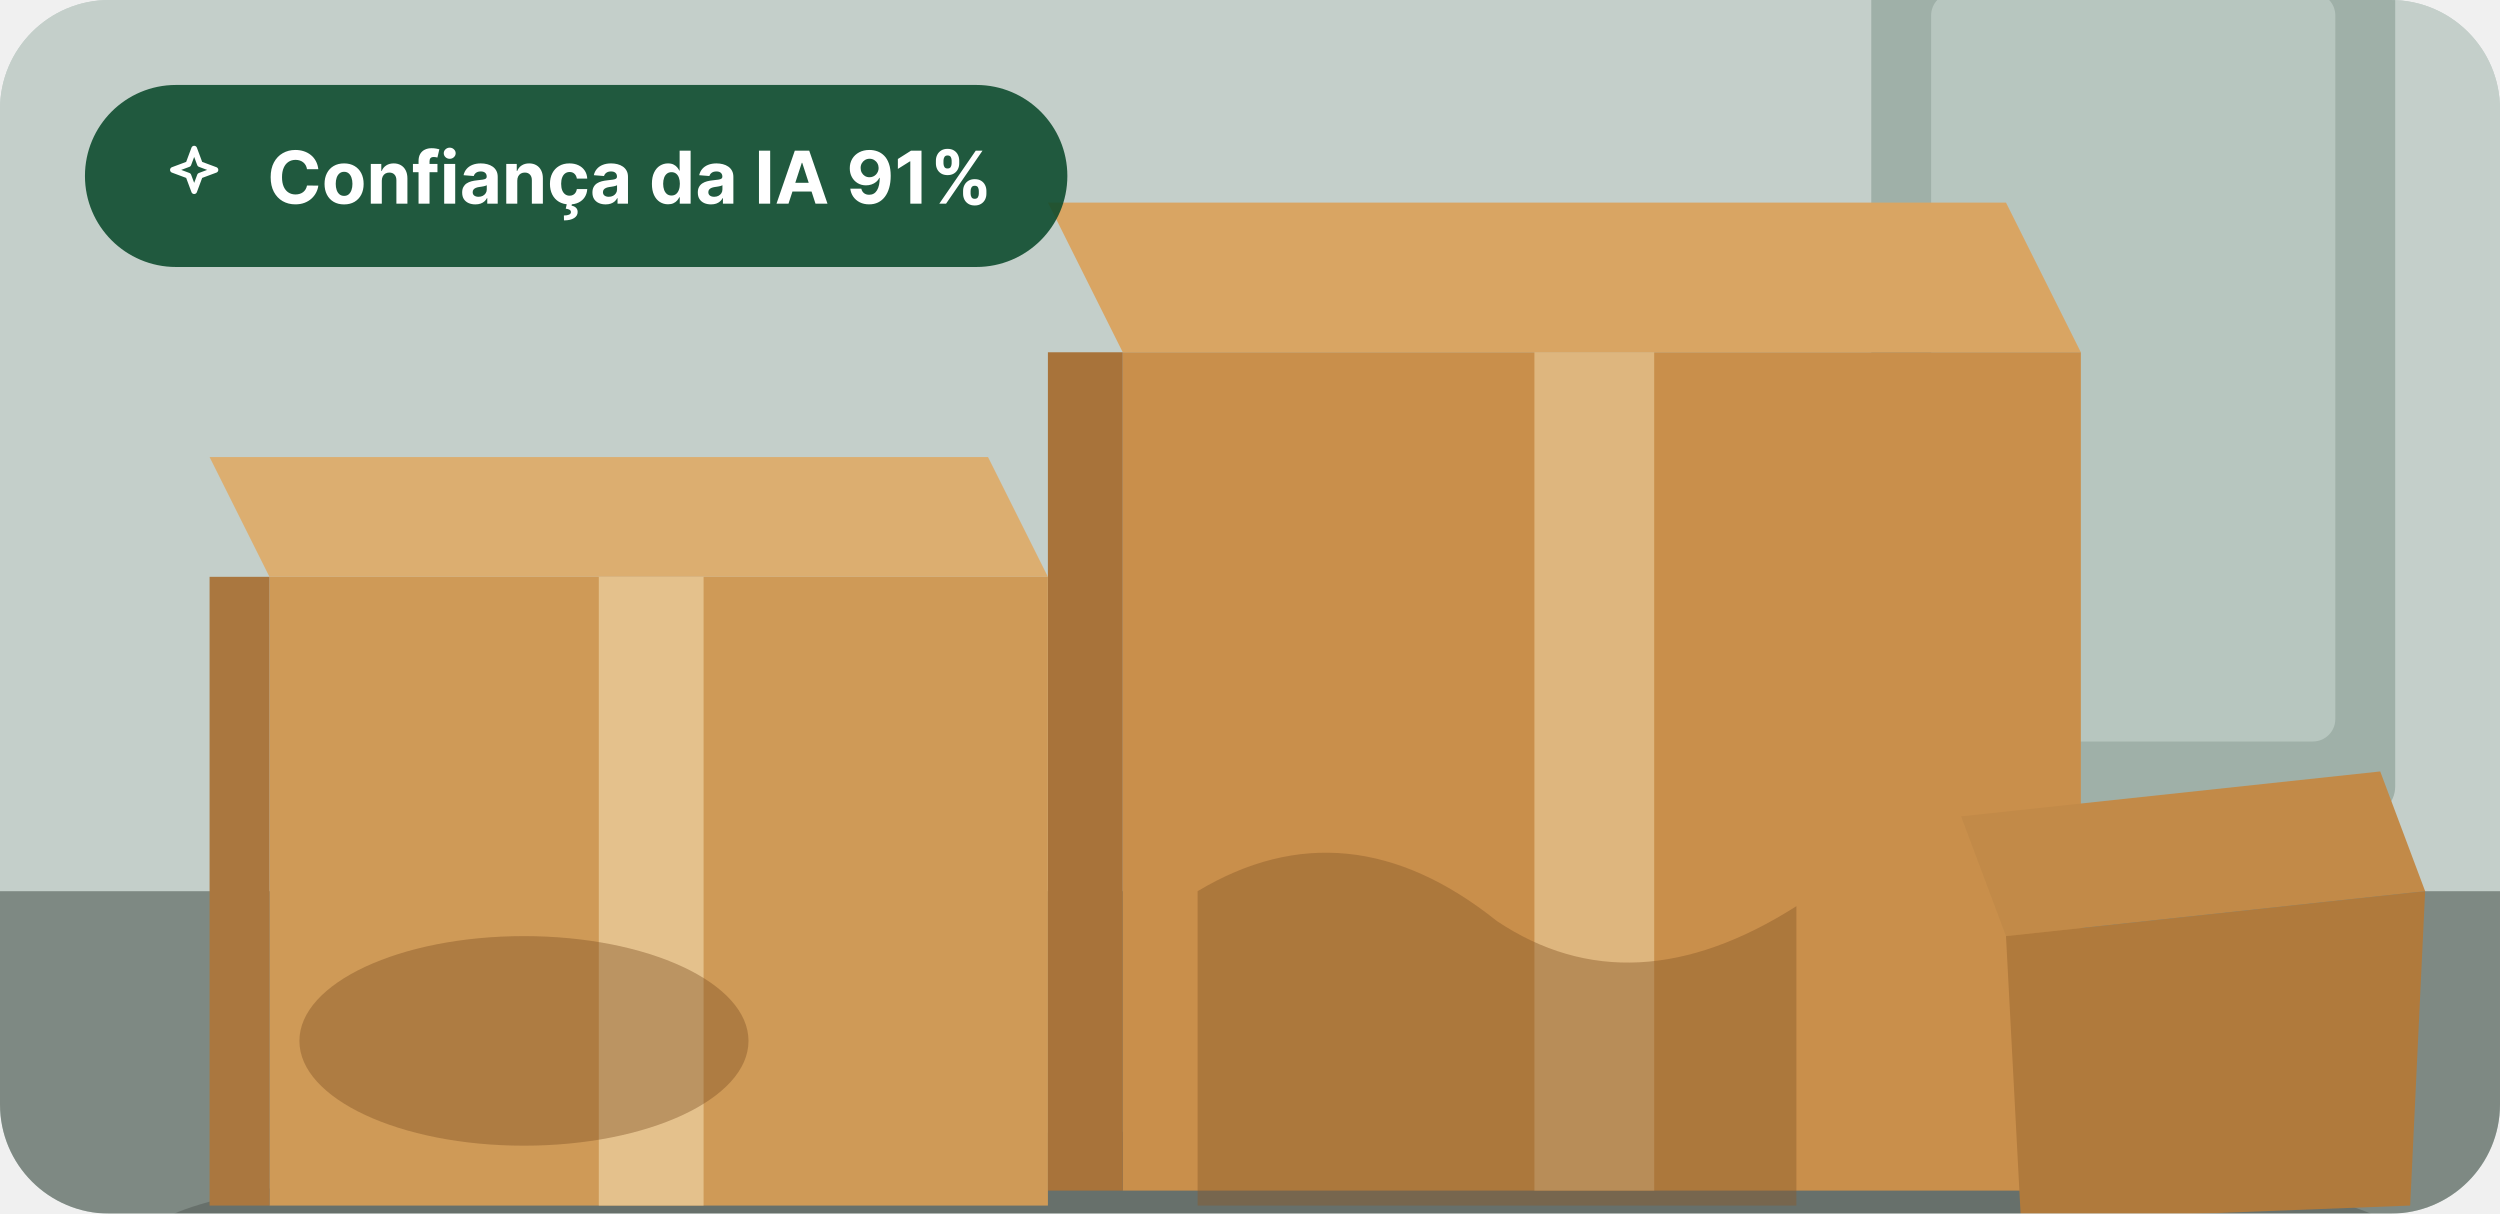
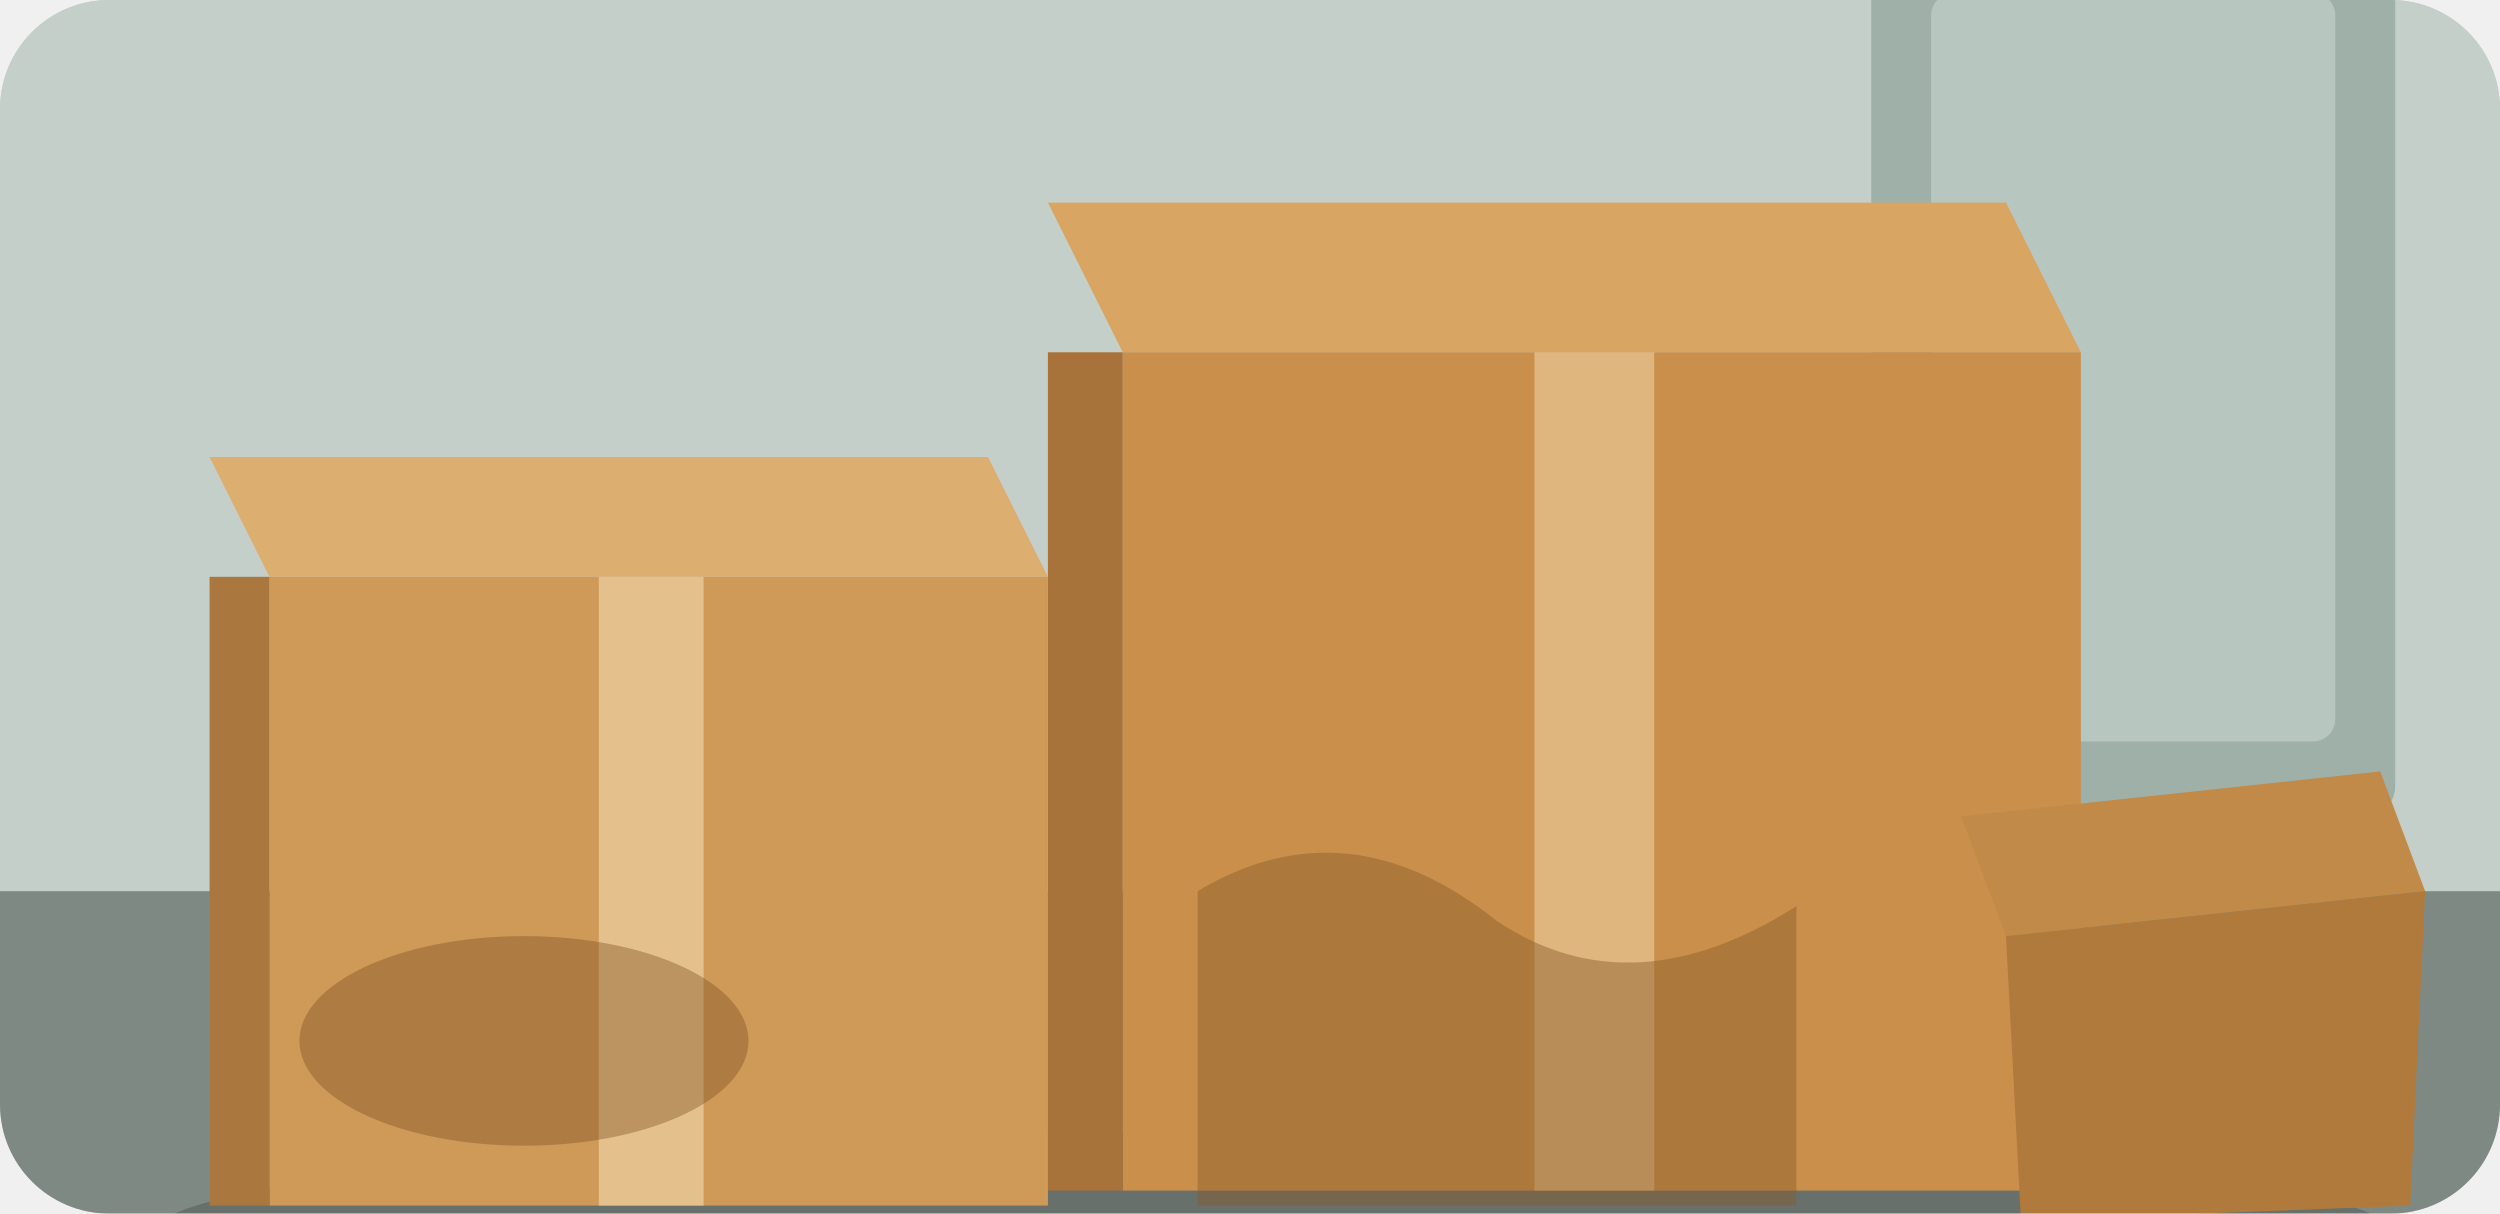
<svg xmlns="http://www.w3.org/2000/svg" width="412" height="200" viewBox="0 0 412 200" fill="none">
  <g id="05 Â· OcorrÃªncias Â· visualizaÃ§Ã£o rÃ¡pida 1" clip-path="url(#clip0_151_2)">
    <g id="app">
      <g id="drawer">
        <g id="Clip path group">
          <g id="Group">
            <g id="drawer__body">
              <g id="photo">
                <path id="Vector" d="M394 0H18C8.059 0 0 8.059 0 18V182C0 191.941 8.059 200 18 200H394C403.941 200 412 191.941 412 182V18C412 8.059 403.941 0 394 0Z" fill="#C4CFCA" />
                <g id="Clip path group_2">
                  <mask id="mask0_151_2" style="mask-type:luminance" maskUnits="userSpaceOnUse" x="0" y="0" width="412" height="200">
                    <g id="c100">
                      <path id="Vector_2" d="M394 0H18C8.059 0 0 8.059 0 18V182C0 191.941 8.059 200 18 200H394C403.941 200 412 191.941 412 182V18C412 8.059 403.941 0 394 0Z" fill="white" />
                    </g>
                  </mask>
                  <g mask="url(#mask0_151_2)">
                    <g id="Group_2">
                      <g id="art">
                        <g id="Clip path group_3">
                          <mask id="mask1_151_2" style="mask-type:luminance" maskUnits="userSpaceOnUse" x="0" y="0" width="412" height="200">
                            <g id="c98">
                              <path id="Vector_3" d="M412 0H0V200H412V0Z" fill="white" />
                            </g>
                          </mask>
                          <g mask="url(#mask1_151_2)">
                            <g id="Group_3">
                              <path id="Vector_4" d="M411.999 -38.16H0V238.151H411.999V-38.16Z" fill="#C4CFCA" />
                              <path id="Vector_5" d="M389.796 -13.49H313.317C310.592 -13.49 308.383 -11.281 308.383 -8.556V129.6C308.383 132.325 310.592 134.534 313.317 134.534H389.796C392.521 134.534 394.73 132.325 394.73 129.6V-8.556C394.73 -11.281 392.521 -13.49 389.796 -13.49Z" fill="#9FB0A8" />
                              <path id="Vector_6" d="M381.161 -1.154H321.951C319.908 -1.154 318.251 0.503 318.251 2.546V118.498C318.251 120.542 319.908 122.199 321.951 122.199H381.161C383.205 122.199 384.861 120.542 384.861 118.498V2.546C384.861 0.503 383.205 -1.154 381.161 -1.154Z" fill="#B7C6BF" />
                              <path id="Vector_7" d="M411.999 146.869H0V238.15H411.999V146.869Z" fill="#7E8983" />
                              <path id="Vector_8" opacity="0.18" d="M209.7 220.881C311.889 220.881 394.73 213.149 394.73 203.612C394.73 194.074 311.889 186.342 209.7 186.342C107.511 186.342 24.671 194.074 24.671 203.612C24.671 213.149 107.511 220.881 209.7 220.881Z" fill="black" />
                              <path id="Vector_9" d="M172.694 33.385H330.586L342.921 58.055H185.029L172.694 33.385Z" fill="#D9A563" />
                              <path id="Vector_10" d="M342.921 58.055H185.03V196.211H342.921V58.055Z" fill="#C98F4B" />
                              <path id="Vector_11" d="M185.029 58.055H172.694V196.211H185.029V58.055Z" fill="#A8733A" />
                              <path id="Vector_12" opacity="0.75" d="M272.61 58.055H252.874V196.211H272.61V58.055Z" fill="#E6C38F" />
                              <path id="Vector_13" opacity="0.45" d="M197.365 146.869C213.812 137.001 230.259 138.646 246.706 151.803C261.508 161.672 277.955 160.849 296.047 149.336V198.678H197.365V146.869Z" fill="#8A5A2B" />
                              <path id="Vector_14" d="M34.539 75.325H162.826L172.694 95.061H44.407L34.539 75.325Z" fill="#DCAE70" />
                              <path id="Vector_15" d="M172.694 95.061H44.407V198.678H172.694V95.061Z" fill="#CF9A57" />
                              <path id="Vector_16" d="M44.407 95.061H34.539V198.678H44.407V95.061Z" fill="#AA773F" />
                              <path id="Vector_17" opacity="0.7" d="M115.952 95.061H98.682V198.678H115.952V95.061Z" fill="#ECD1A3" />
                              <path id="Vector_18" opacity="0.4" d="M86.347 188.809C106.785 188.809 123.353 181.078 123.353 171.54C123.353 162.002 106.785 154.271 86.347 154.271C65.909 154.271 49.341 162.002 49.341 171.54C49.341 181.078 65.909 188.809 86.347 188.809Z" fill="#7C4F24" />
                              <path id="Vector_19" d="M323.185 134.534L392.262 127.133L399.664 146.869L330.586 154.27L323.185 134.534Z" fill="#C28A48" />
                              <path id="Vector_20" d="M330.586 154.27L399.664 146.869L397.197 198.677L333.053 201.144L330.586 154.27Z" fill="#B07A3C" />
                            </g>
                          </g>
                        </g>
                      </g>
-                       <g id="photo__chip">
-                         <path id="Vector_21" d="M160.9 14H29C20.716 14 14 20.716 14 29C14 37.284 20.716 44 29 44H160.9C169.184 44 175.9 37.284 175.9 29C175.9 20.716 169.184 14 160.9 14Z" fill="#0B4A2C" fill-opacity="0.88" />
-                         <g id="ic_47">
-                           <path id="Vector_22" d="M32 24.5L32.95 27.05L35.5 28L32.95 28.95L32 31.5L31.05 28.95L28.5 28L31.05 27.05L32 24.5Z" stroke="white" stroke-width="0.95" stroke-linecap="round" stroke-linejoin="round" />
-                         </g>
-                         <path id="ConfianÃ§a da IA 91%" d="M52.459 27.888H50.592C50.558 27.647 50.489 27.432 50.383 27.245C50.278 27.054 50.144 26.892 49.979 26.759C49.814 26.625 49.624 26.523 49.408 26.452C49.195 26.381 48.963 26.346 48.713 26.346C48.261 26.346 47.868 26.458 47.533 26.682C47.197 26.904 46.938 27.228 46.753 27.654C46.568 28.077 46.476 28.591 46.476 29.196C46.476 29.819 46.568 30.341 46.753 30.765C46.94 31.188 47.202 31.508 47.537 31.723C47.872 31.939 48.26 32.047 48.7 32.047C48.947 32.047 49.176 32.015 49.386 31.949C49.599 31.884 49.788 31.789 49.953 31.664C50.118 31.536 50.254 31.381 50.362 31.199C50.473 31.017 50.55 30.81 50.592 30.577L52.459 30.586C52.41 30.986 52.29 31.373 52.097 31.745C51.906 32.114 51.649 32.445 51.325 32.738C51.004 33.027 50.621 33.258 50.175 33.428C49.731 33.596 49.23 33.679 48.67 33.679C47.892 33.679 47.196 33.503 46.582 33.151C45.972 32.799 45.489 32.289 45.133 31.621C44.781 30.953 44.605 30.145 44.605 29.196C44.605 28.245 44.784 27.435 45.142 26.767C45.5 26.1 45.986 25.591 46.599 25.242C47.213 24.89 47.903 24.713 48.67 24.713C49.176 24.713 49.645 24.785 50.077 24.927C50.511 25.069 50.896 25.276 51.231 25.549C51.567 25.819 51.84 26.149 52.05 26.542C52.263 26.934 52.399 27.383 52.459 27.888ZM56.705 33.688C56.043 33.688 55.471 33.547 54.988 33.266C54.508 32.982 54.137 32.587 53.876 32.081C53.614 31.573 53.484 30.983 53.484 30.313C53.484 29.637 53.614 29.046 53.876 28.54C54.137 28.032 54.508 27.637 54.988 27.355C55.471 27.071 56.043 26.929 56.705 26.929C57.367 26.929 57.938 27.071 58.418 27.355C58.901 27.637 59.273 28.032 59.535 28.54C59.796 29.046 59.927 29.637 59.927 30.313C59.927 30.983 59.796 31.573 59.535 32.081C59.273 32.587 58.901 32.982 58.418 33.266C57.938 33.547 57.367 33.688 56.705 33.688ZM56.714 32.282C57.015 32.282 57.266 32.196 57.468 32.026C57.67 31.853 57.822 31.617 57.924 31.319C58.029 31.02 58.082 30.681 58.082 30.3C58.082 29.919 58.029 29.58 57.924 29.282C57.822 28.983 57.67 28.748 57.468 28.574C57.266 28.401 57.015 28.314 56.714 28.314C56.41 28.314 56.154 28.401 55.947 28.574C55.742 28.748 55.587 28.983 55.482 29.282C55.38 29.58 55.329 29.919 55.329 30.3C55.329 30.681 55.38 31.02 55.482 31.319C55.587 31.617 55.742 31.853 55.947 32.026C56.154 32.196 56.41 32.282 56.714 32.282ZM62.923 29.776V33.56H61.107V27.015H62.837V28.169H62.914C63.059 27.789 63.302 27.488 63.643 27.266C63.984 27.042 64.397 26.929 64.883 26.929C65.337 26.929 65.734 27.029 66.072 27.228C66.41 27.427 66.673 27.711 66.86 28.08C67.048 28.446 67.141 28.884 67.141 29.392V33.56H65.326V29.716C65.329 29.316 65.227 29.003 65.019 28.779C64.812 28.552 64.526 28.438 64.163 28.438C63.918 28.438 63.702 28.491 63.515 28.596C63.33 28.701 63.185 28.854 63.08 29.056C62.978 29.255 62.925 29.495 62.923 29.776ZM72.092 27.015V28.378H68.052V27.015H72.092ZM68.977 33.56V26.542C68.977 26.067 69.069 25.674 69.254 25.361C69.441 25.049 69.697 24.814 70.021 24.658C70.345 24.502 70.713 24.424 71.125 24.424C71.403 24.424 71.657 24.445 71.887 24.488C72.12 24.53 72.294 24.569 72.407 24.603L72.084 25.966C72.012 25.944 71.924 25.922 71.819 25.902C71.717 25.883 71.612 25.873 71.504 25.873C71.237 25.873 71.051 25.935 70.946 26.06C70.841 26.182 70.788 26.354 70.788 26.576V33.56H68.977ZM73.201 33.56V27.015H75.016V33.56H73.201ZM74.113 26.171C73.843 26.171 73.612 26.081 73.418 25.902C73.228 25.721 73.133 25.503 73.133 25.25C73.133 25 73.228 24.786 73.418 24.607C73.612 24.425 73.843 24.334 74.113 24.334C74.383 24.334 74.613 24.425 74.803 24.607C74.996 24.786 75.093 25 75.093 25.25C75.093 25.503 74.996 25.721 74.803 25.902C74.613 26.081 74.383 26.171 74.113 26.171ZM78.337 33.684C77.919 33.684 77.547 33.611 77.221 33.466C76.894 33.319 76.635 33.101 76.445 32.814C76.257 32.525 76.164 32.164 76.164 31.732C76.164 31.368 76.231 31.063 76.364 30.816C76.498 30.569 76.679 30.37 76.909 30.219C77.14 30.069 77.401 29.955 77.694 29.878C77.989 29.802 78.299 29.748 78.623 29.716C79.003 29.677 79.31 29.64 79.543 29.605C79.776 29.569 79.945 29.515 80.05 29.444C80.155 29.373 80.208 29.267 80.208 29.128V29.103C80.208 28.833 80.123 28.624 79.952 28.476C79.784 28.328 79.546 28.255 79.236 28.255C78.909 28.255 78.65 28.327 78.456 28.472C78.263 28.614 78.135 28.793 78.073 29.009L76.394 28.873C76.479 28.475 76.647 28.131 76.897 27.841C77.147 27.549 77.469 27.324 77.864 27.168C78.262 27.009 78.722 26.929 79.245 26.929C79.608 26.929 79.956 26.972 80.289 27.057C80.624 27.142 80.921 27.274 81.179 27.453C81.441 27.633 81.647 27.863 81.797 28.144C81.948 28.422 82.023 28.756 82.023 29.145V33.56H80.302V32.652H80.25C80.145 32.857 80.005 33.037 79.829 33.194C79.652 33.347 79.441 33.468 79.194 33.556C78.946 33.641 78.661 33.684 78.337 33.684ZM78.857 32.431C79.124 32.431 79.36 32.378 79.564 32.273C79.769 32.165 79.929 32.02 80.046 31.838C80.162 31.657 80.221 31.451 80.221 31.221V30.526C80.164 30.563 80.086 30.597 79.986 30.628C79.89 30.657 79.78 30.684 79.658 30.709C79.536 30.732 79.414 30.753 79.291 30.773C79.169 30.79 79.059 30.806 78.959 30.82C78.746 30.851 78.56 30.901 78.401 30.969C78.242 31.037 78.118 31.13 78.03 31.246C77.942 31.36 77.898 31.502 77.898 31.672C77.898 31.919 77.988 32.108 78.166 32.239C78.348 32.367 78.579 32.431 78.857 32.431ZM85.247 29.776V33.56H83.431V27.015H85.162V28.169H85.238C85.383 27.789 85.626 27.488 85.967 27.266C86.308 27.042 86.721 26.929 87.207 26.929C87.662 26.929 88.058 27.029 88.396 27.228C88.734 27.427 88.997 27.711 89.184 28.08C89.372 28.446 89.466 28.884 89.466 29.392V33.56H87.65V29.716C87.653 29.316 87.551 29.003 87.343 28.779C87.136 28.552 86.85 28.438 86.487 28.438C86.243 28.438 86.027 28.491 85.839 28.596C85.654 28.701 85.51 28.854 85.404 29.056C85.302 29.255 85.25 29.495 85.247 29.776ZM93.854 33.688C93.183 33.688 92.606 33.546 92.124 33.262C91.644 32.975 91.274 32.577 91.016 32.069C90.76 31.56 90.632 30.975 90.632 30.313C90.632 29.642 90.761 29.054 91.02 28.549C91.281 28.04 91.652 27.644 92.132 27.36C92.612 27.073 93.183 26.929 93.845 26.929C94.416 26.929 94.916 27.033 95.345 27.241C95.774 27.448 96.114 27.739 96.364 28.114C96.614 28.489 96.751 28.929 96.777 29.435H95.064C95.016 29.108 94.888 28.846 94.68 28.647C94.476 28.445 94.207 28.344 93.875 28.344C93.594 28.344 93.348 28.421 93.138 28.574C92.93 28.725 92.769 28.945 92.652 29.235C92.535 29.524 92.477 29.875 92.477 30.287C92.477 30.705 92.534 31.06 92.648 31.353C92.764 31.645 92.928 31.868 93.138 32.022C93.348 32.175 93.594 32.252 93.875 32.252C94.082 32.252 94.269 32.209 94.433 32.124C94.601 32.039 94.739 31.915 94.847 31.753C94.957 31.588 95.03 31.391 95.064 31.161H96.777C96.749 31.661 96.612 32.101 96.368 32.482C96.126 32.86 95.793 33.155 95.367 33.368C94.94 33.581 94.436 33.688 93.854 33.688ZM93.428 33.526H94.263L94.195 33.897C94.487 33.942 94.726 34.051 94.91 34.225C95.098 34.398 95.193 34.634 95.196 34.932C95.199 35.355 95.003 35.692 94.608 35.942C94.213 36.195 93.659 36.321 92.946 36.321L92.929 35.512C93.287 35.512 93.567 35.468 93.769 35.38C93.973 35.294 94.079 35.161 94.088 34.979C94.094 34.806 94.027 34.674 93.888 34.583C93.749 34.492 93.531 34.428 93.236 34.391L93.428 33.526ZM99.806 33.684C99.388 33.684 99.016 33.611 98.689 33.466C98.363 33.319 98.104 33.101 97.914 32.814C97.726 32.525 97.632 32.164 97.632 31.732C97.632 31.368 97.699 31.063 97.833 30.816C97.966 30.569 98.148 30.37 98.378 30.219C98.608 30.069 98.87 29.955 99.162 29.878C99.458 29.802 99.767 29.748 100.091 29.716C100.472 29.677 100.779 29.64 101.012 29.605C101.245 29.569 101.414 29.515 101.519 29.444C101.624 29.373 101.676 29.267 101.676 29.128V29.103C101.676 28.833 101.591 28.624 101.421 28.476C101.253 28.328 101.015 28.255 100.705 28.255C100.378 28.255 100.118 28.327 99.925 28.472C99.732 28.614 99.604 28.793 99.541 29.009L97.863 28.873C97.948 28.475 98.115 28.131 98.365 27.841C98.615 27.549 98.938 27.324 99.333 27.168C99.731 27.009 100.191 26.929 100.713 26.929C101.077 26.929 101.425 26.972 101.757 27.057C102.093 27.142 102.39 27.274 102.648 27.453C102.909 27.633 103.115 27.863 103.266 28.144C103.417 28.422 103.492 28.756 103.492 29.145V33.56H101.77V32.652H101.719C101.614 32.857 101.473 33.037 101.297 33.194C101.121 33.347 100.909 33.468 100.662 33.556C100.415 33.641 100.13 33.684 99.806 33.684ZM100.326 32.431C100.593 32.431 100.828 32.378 101.033 32.273C101.238 32.165 101.398 32.02 101.515 31.838C101.631 31.657 101.689 31.451 101.689 31.221V30.526C101.632 30.563 101.554 30.597 101.455 30.628C101.358 30.657 101.249 30.684 101.127 30.709C101.005 30.732 100.882 30.753 100.76 30.773C100.638 30.79 100.527 30.806 100.428 30.82C100.215 30.851 100.029 30.901 99.87 30.969C99.711 31.037 99.587 31.13 99.499 31.246C99.411 31.36 99.367 31.502 99.367 31.672C99.367 31.919 99.456 32.108 99.635 32.239C99.817 32.367 100.047 32.431 100.326 32.431ZM110.089 33.667C109.592 33.667 109.142 33.539 108.739 33.283C108.338 33.025 108.02 32.645 107.784 32.145C107.551 31.642 107.435 31.026 107.435 30.296C107.435 29.546 107.555 28.922 107.797 28.425C108.038 27.925 108.359 27.552 108.76 27.304C109.163 27.054 109.605 26.929 110.085 26.929C110.452 26.929 110.757 26.992 111.001 27.117C111.249 27.239 111.447 27.392 111.598 27.577C111.751 27.759 111.868 27.938 111.947 28.114H112.003V24.833H113.814V33.56H112.024V32.512H111.947C111.862 32.694 111.741 32.874 111.585 33.053C111.432 33.229 111.232 33.375 110.984 33.492C110.74 33.608 110.442 33.667 110.089 33.667ZM110.665 32.222C110.957 32.222 111.205 32.142 111.406 31.983C111.611 31.821 111.767 31.596 111.875 31.306C111.986 31.016 112.041 30.677 112.041 30.287C112.041 29.898 111.987 29.56 111.879 29.273C111.771 28.986 111.615 28.765 111.411 28.608C111.206 28.452 110.957 28.374 110.665 28.374C110.366 28.374 110.115 28.455 109.911 28.617C109.706 28.779 109.551 29.003 109.446 29.29C109.341 29.577 109.288 29.91 109.288 30.287C109.288 30.668 109.341 31.005 109.446 31.297C109.554 31.587 109.709 31.814 109.911 31.979C110.115 32.141 110.366 32.222 110.665 32.222ZM117.173 33.684C116.755 33.684 116.383 33.611 116.056 33.466C115.73 33.319 115.471 33.101 115.281 32.814C115.093 32.525 115 32.164 115 31.732C115 31.368 115.066 31.063 115.2 30.816C115.333 30.569 115.515 30.37 115.745 30.219C115.975 30.069 116.237 29.955 116.529 29.878C116.825 29.802 117.135 29.748 117.458 29.716C117.839 29.677 118.146 29.64 118.379 29.605C118.612 29.569 118.781 29.515 118.886 29.444C118.991 29.373 119.044 29.267 119.044 29.128V29.103C119.044 28.833 118.958 28.624 118.788 28.476C118.62 28.328 118.382 28.255 118.072 28.255C117.745 28.255 117.485 28.327 117.292 28.472C117.099 28.614 116.971 28.793 116.909 29.009L115.23 28.873C115.315 28.475 115.483 28.131 115.733 27.841C115.983 27.549 116.305 27.324 116.7 27.168C117.098 27.009 117.558 26.929 118.081 26.929C118.444 26.929 118.792 26.972 119.125 27.057C119.46 27.142 119.757 27.274 120.015 27.453C120.277 27.633 120.483 27.863 120.633 28.144C120.784 28.422 120.859 28.756 120.859 29.145V33.56H119.137V32.652H119.086C118.981 32.857 118.841 33.037 118.664 33.194C118.488 33.347 118.277 33.468 118.029 33.556C117.782 33.641 117.497 33.684 117.173 33.684ZM117.693 32.431C117.96 32.431 118.196 32.378 118.4 32.273C118.605 32.165 118.765 32.02 118.882 31.838C118.998 31.657 119.056 31.451 119.056 31.221V30.526C119 30.563 118.922 30.597 118.822 30.628C118.725 30.657 118.616 30.684 118.494 30.709C118.372 30.732 118.25 30.753 118.127 30.773C118.005 30.79 117.895 30.806 117.795 30.82C117.582 30.851 117.396 30.901 117.237 30.969C117.078 31.037 116.954 31.13 116.866 31.246C116.778 31.36 116.734 31.502 116.734 31.672C116.734 31.919 116.824 32.108 117.002 32.239C117.184 32.367 117.414 32.431 117.693 32.431ZM126.924 24.833V33.56H125.079V24.833H126.924ZM129.946 33.56H127.969L130.982 24.833H133.36L136.368 33.56H134.391L132.205 26.827H132.137L129.946 33.56ZM129.823 30.13H134.493V31.57H129.823V30.13ZM143.303 24.713C143.751 24.713 144.183 24.789 144.598 24.939C145.016 25.09 145.388 25.33 145.714 25.66C146.044 25.989 146.304 26.427 146.494 26.972C146.688 27.515 146.786 28.181 146.788 28.971C146.788 29.712 146.705 30.374 146.537 30.956C146.372 31.536 146.135 32.029 145.825 32.435C145.516 32.841 145.142 33.151 144.705 33.364C144.267 33.574 143.778 33.679 143.239 33.679C142.656 33.679 142.142 33.567 141.696 33.343C141.25 33.115 140.891 32.807 140.618 32.418C140.348 32.026 140.185 31.586 140.128 31.097H141.947C142.018 31.415 142.168 31.662 142.395 31.838C142.622 32.012 142.903 32.098 143.239 32.098C143.807 32.098 144.239 31.851 144.534 31.357C144.83 30.86 144.979 30.179 144.982 29.316H144.922C144.791 29.571 144.615 29.792 144.393 29.976C144.172 30.158 143.918 30.299 143.631 30.398C143.347 30.498 143.044 30.547 142.723 30.547C142.209 30.547 141.75 30.427 141.347 30.185C140.943 29.944 140.625 29.611 140.392 29.188C140.159 28.765 140.043 28.282 140.043 27.739C140.04 27.154 140.175 26.633 140.447 26.175C140.72 25.718 141.101 25.36 141.589 25.101C142.081 24.84 142.652 24.711 143.303 24.713ZM143.315 26.162C143.028 26.162 142.773 26.23 142.548 26.367C142.327 26.503 142.151 26.686 142.02 26.917C141.892 27.147 141.83 27.404 141.832 27.688C141.832 27.975 141.895 28.233 142.02 28.463C142.148 28.691 142.321 28.873 142.54 29.009C142.761 29.142 143.014 29.209 143.298 29.209C143.511 29.209 143.709 29.169 143.891 29.09C144.072 29.01 144.23 28.901 144.364 28.762C144.5 28.62 144.607 28.456 144.683 28.272C144.76 28.087 144.798 27.891 144.798 27.684C144.795 27.408 144.73 27.155 144.602 26.925C144.474 26.695 144.298 26.51 144.074 26.371C143.849 26.232 143.597 26.162 143.315 26.162ZM151.864 24.833V33.56H150.018V26.584H149.967L147.969 27.837V26.201L150.129 24.833H151.864ZM158.715 31.924V31.463C158.715 31.114 158.789 30.793 158.936 30.5C159.087 30.205 159.304 29.969 159.588 29.793C159.875 29.614 160.225 29.524 160.637 29.524C161.054 29.524 161.405 29.613 161.689 29.789C161.976 29.965 162.192 30.201 162.337 30.496C162.485 30.789 162.559 31.111 162.559 31.463V31.924C162.559 32.273 162.485 32.596 162.337 32.891C162.189 33.184 161.972 33.418 161.685 33.594C161.398 33.773 161.049 33.863 160.637 33.863C160.219 33.863 159.868 33.773 159.584 33.594C159.3 33.418 159.084 33.184 158.936 32.891C158.789 32.596 158.715 32.273 158.715 31.924ZM159.955 31.463V31.924C159.955 32.125 160.003 32.316 160.1 32.495C160.199 32.674 160.378 32.763 160.637 32.763C160.895 32.763 161.071 32.675 161.165 32.499C161.262 32.323 161.31 32.131 161.31 31.924V31.463C161.31 31.256 161.265 31.063 161.174 30.884C161.083 30.705 160.904 30.616 160.637 30.616C160.381 30.616 160.203 30.705 160.104 30.884C160.005 31.063 159.955 31.256 159.955 31.463ZM154.236 26.929V26.469C154.236 26.117 154.311 25.794 154.462 25.502C154.613 25.206 154.83 24.971 155.114 24.794C155.401 24.618 155.748 24.53 156.154 24.53C156.574 24.53 156.926 24.618 157.211 24.794C157.495 24.971 157.711 25.206 157.858 25.502C158.006 25.794 158.08 26.117 158.08 26.469V26.929C158.08 27.282 158.005 27.604 157.854 27.897C157.706 28.189 157.489 28.424 157.202 28.6C156.918 28.773 156.569 28.86 156.154 28.86C155.739 28.86 155.388 28.772 155.101 28.596C154.817 28.417 154.601 28.182 154.453 27.892C154.309 27.6 154.236 27.279 154.236 26.929ZM155.485 26.469V26.929C155.485 27.137 155.533 27.328 155.63 27.505C155.729 27.681 155.904 27.769 156.154 27.769C156.415 27.769 156.593 27.681 156.686 27.505C156.783 27.328 156.831 27.137 156.831 26.929V26.469C156.831 26.262 156.786 26.069 156.695 25.89C156.604 25.711 156.424 25.621 156.154 25.621C155.901 25.621 155.726 25.712 155.63 25.894C155.533 26.076 155.485 26.267 155.485 26.469ZM154.799 33.56L160.799 24.833H161.915L155.915 33.56H154.799Z" fill="white" />
-                       </g>
                    </g>
                  </g>
                </g>
              </g>
            </g>
          </g>
        </g>
      </g>
    </g>
  </g>
  <defs>
    <clipPath id="clip0_151_2">
      <rect width="1440" height="900" fill="white" transform="translate(-988.8 -113.2)" />
    </clipPath>
  </defs>
</svg>
